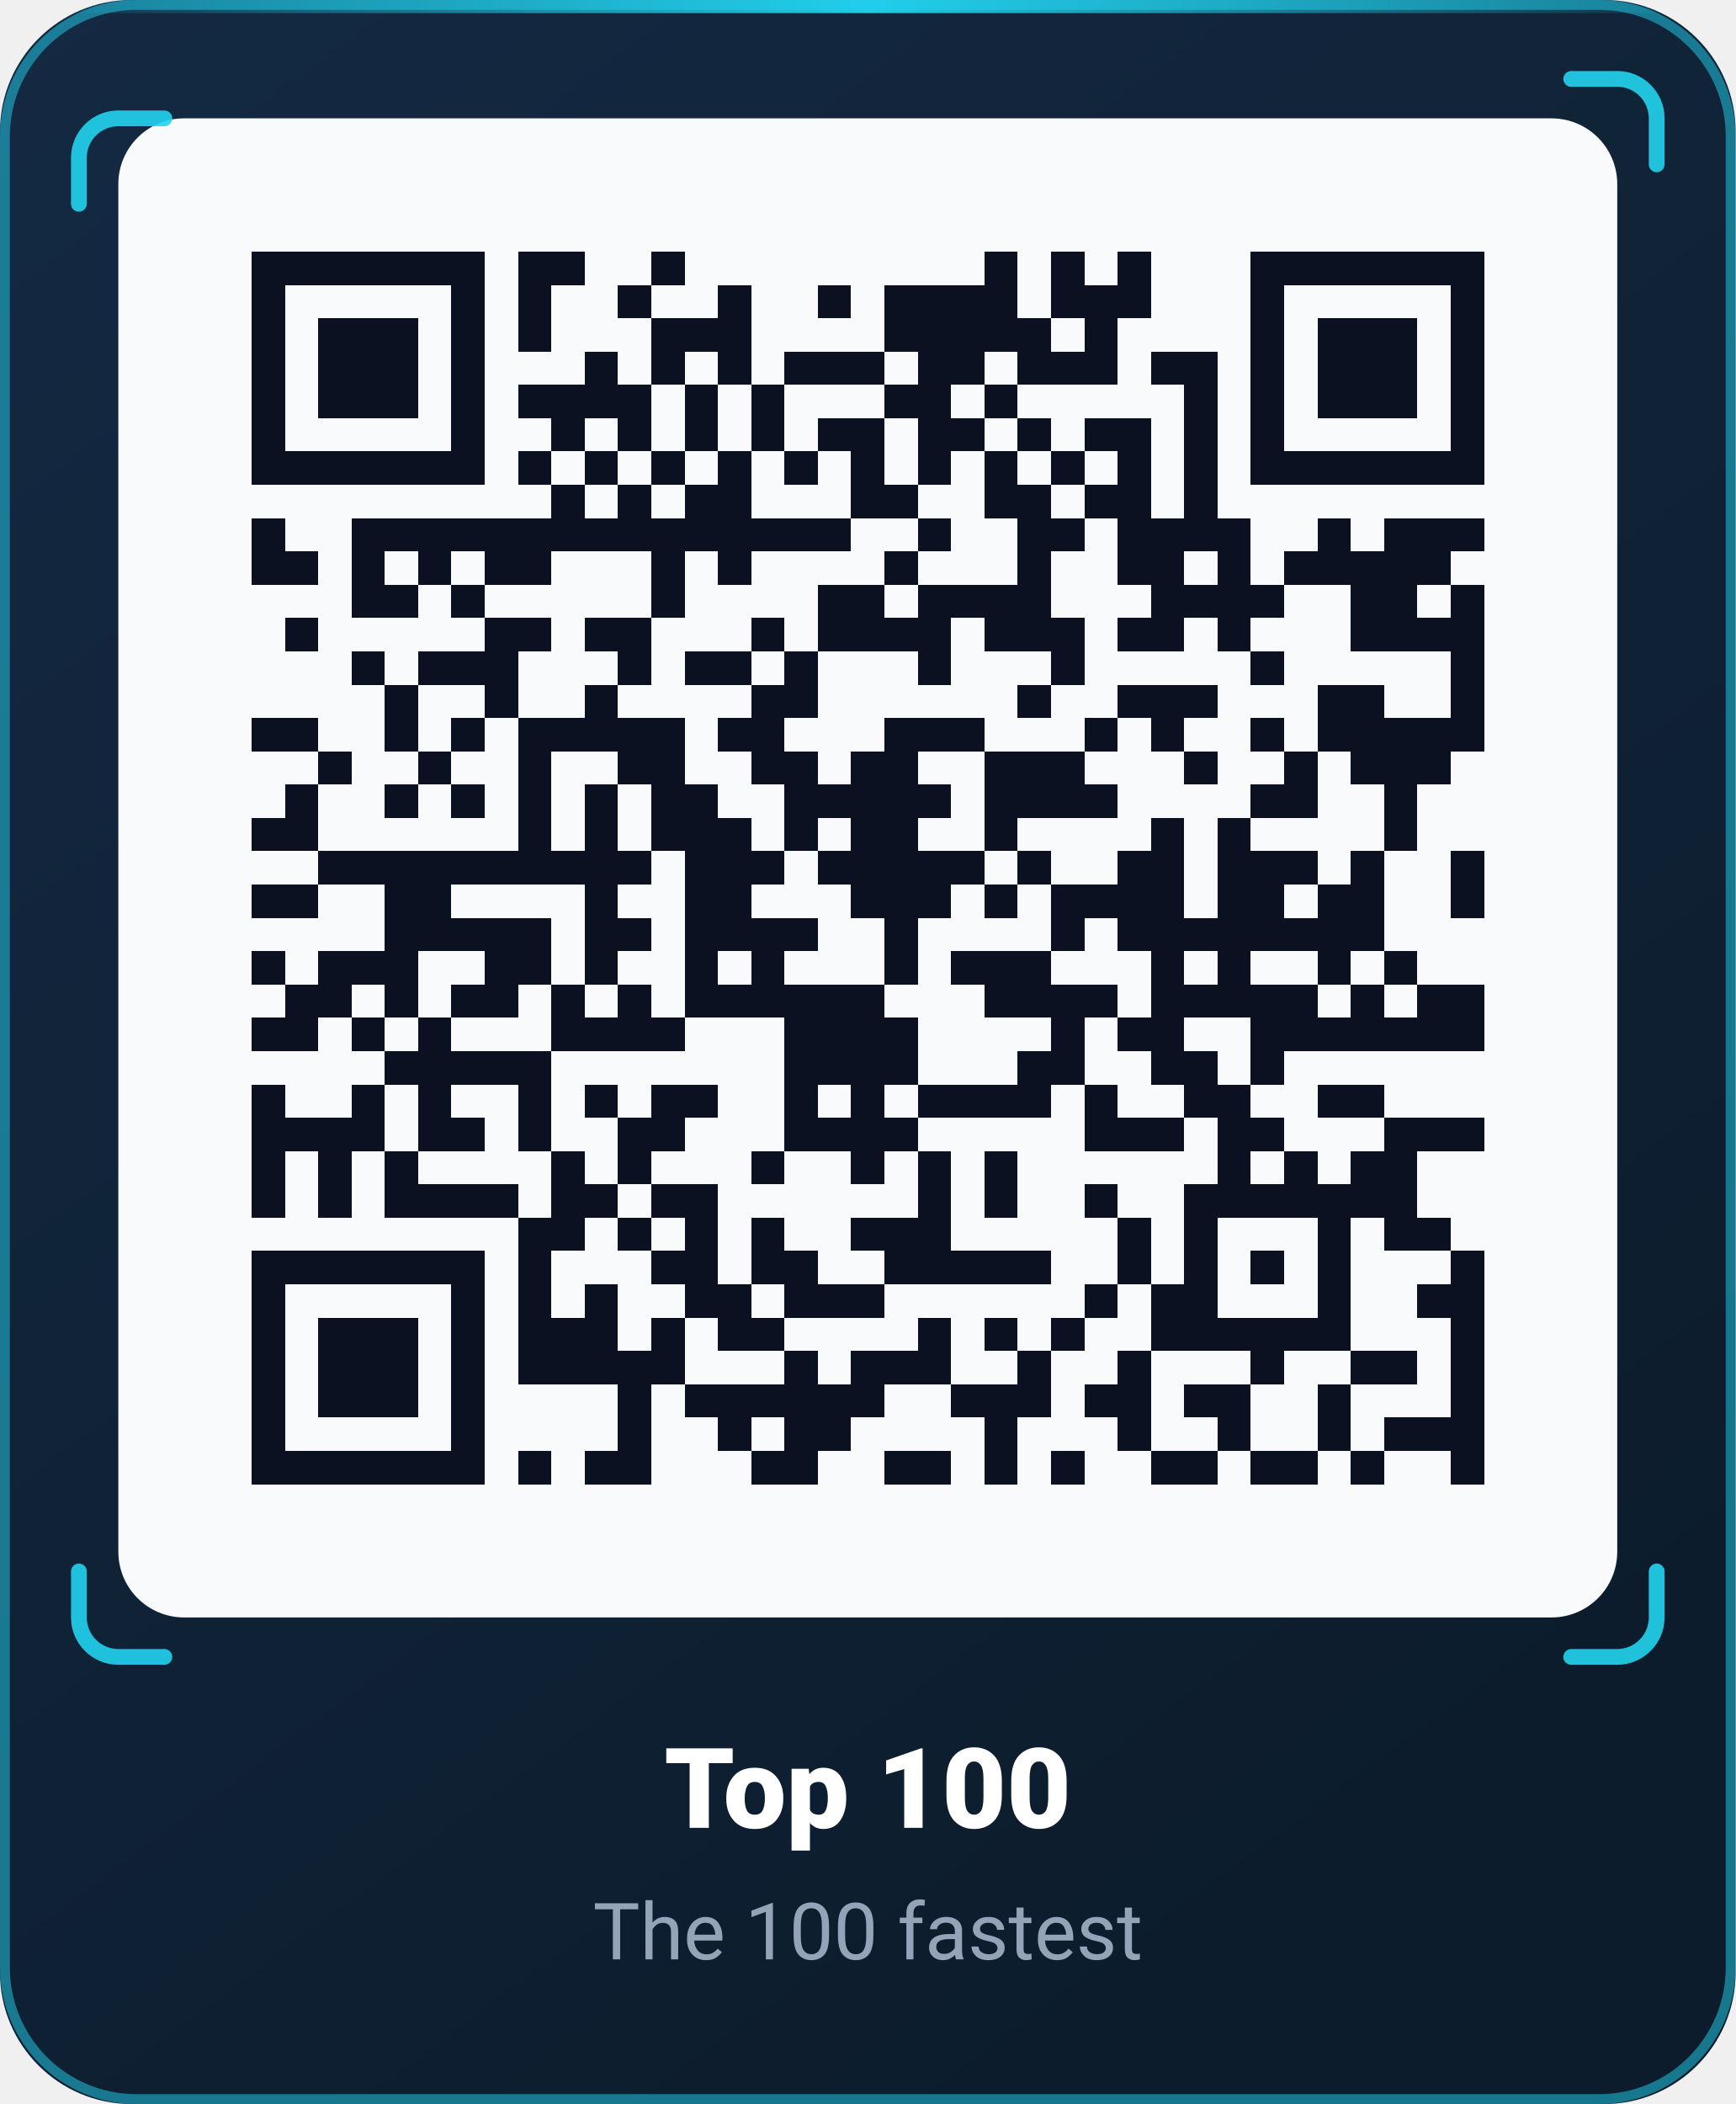
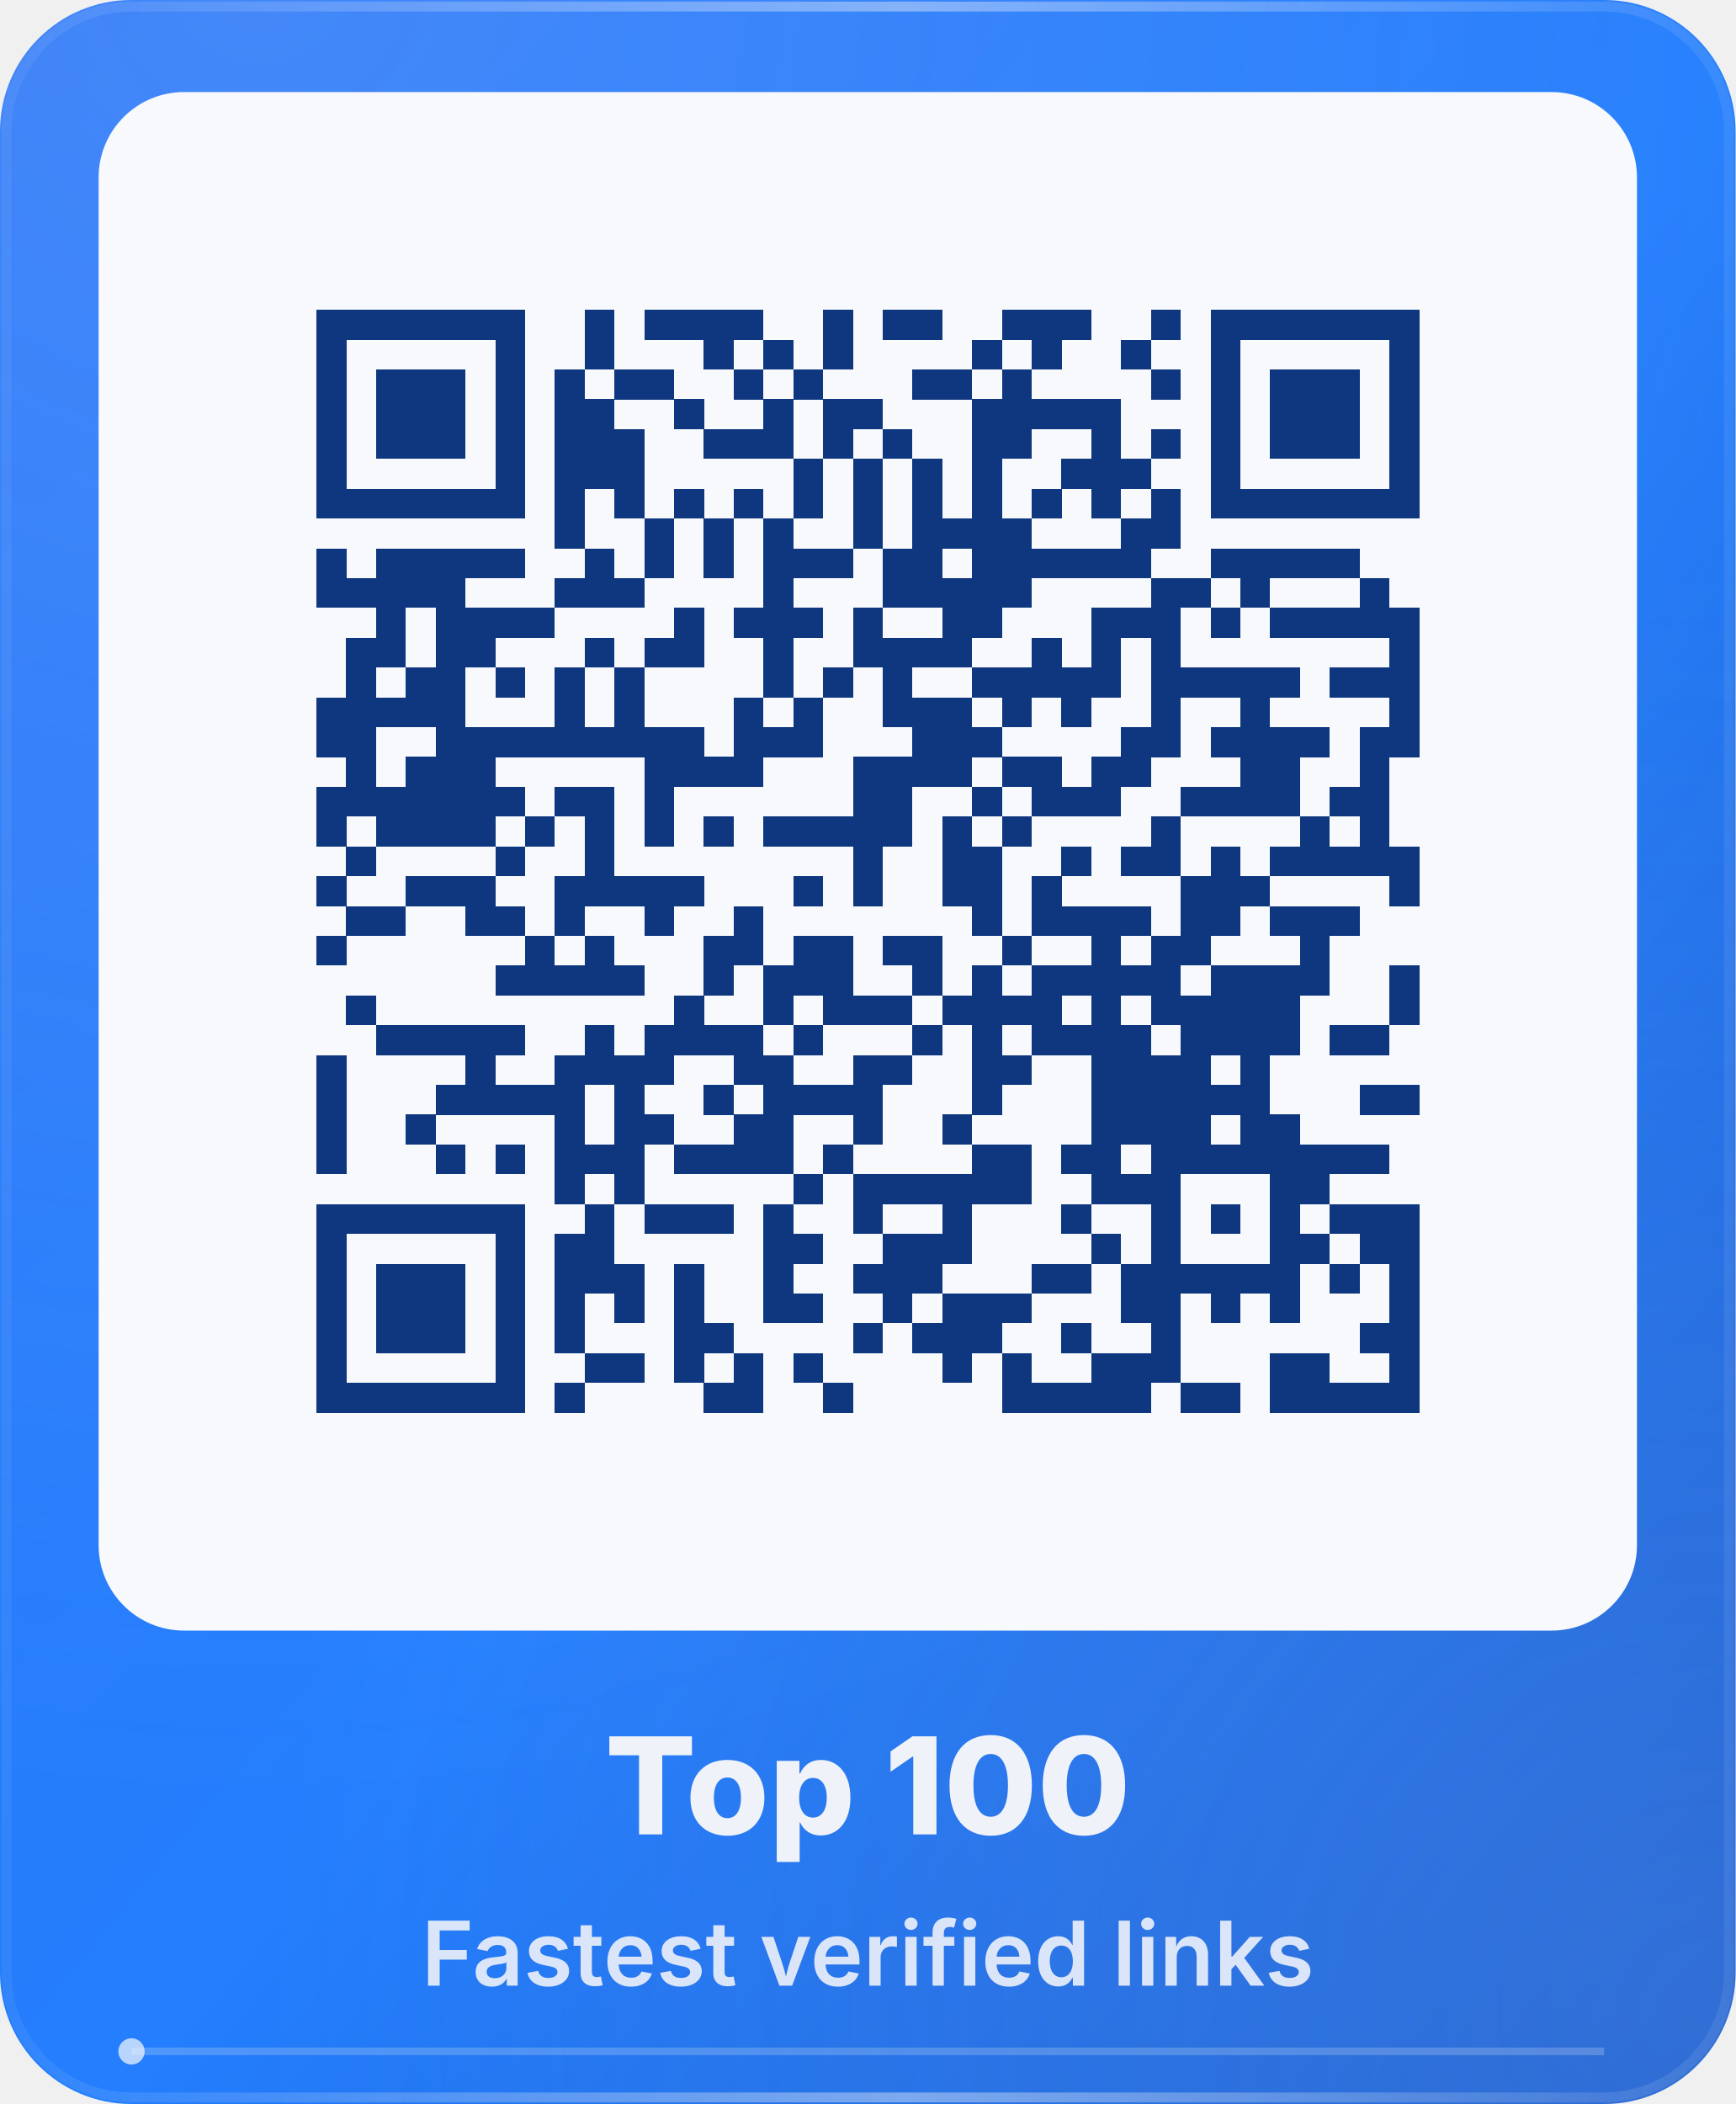
- <svg xmlns="http://www.w3.org/2000/svg" viewBox="0 0 264 320" width="264" height="320" role="img" aria-label="QR code for the top 100 list">
+ <svg xmlns="http://www.w3.org/2000/svg" width="264" height="320" viewBox="0 0 264 320" role="img" aria-labelledby="title desc">
  <defs>
-     <linearGradient id="qg" x1="0" y1="0" x2=".6" y2="1">
-       <stop offset="0" stop-color="#131F38" />
-       <stop offset="1" stop-color="#0B1120" />
+     <linearGradient id="blue" x1="0" y1="0" x2="1" y2="1">
+       <stop offset="0" stop-color="#2C78F8" />
+       <stop offset=".53" stop-color="#247EFD" />
+       <stop offset="1" stop-color="#1559CD" />
    </linearGradient>
-     <linearGradient id="qt" x1="0" y1="0" x2="1" y2="0">
-       <stop offset="0" stop-color="#22D3EE" stop-opacity="0" />
-       <stop offset=".5" stop-color="#22D3EE" stop-opacity=".95" />
-       <stop offset="1" stop-color="#22D3EE" stop-opacity="0" />
+     <linearGradient id="stroke" x1="0" y1="0" x2="1" y2="0">
+       <stop stop-color="#EFF2F9" stop-opacity=".06" />
+       <stop offset=".52" stop-color="#EFF2F9" stop-opacity=".42" />
+       <stop offset="1" stop-color="#EFF2F9" stop-opacity=".08" />
    </linearGradient>
-     <clipPath id="qc">
-       <rect width="264" height="320" rx="20" />
+     <radialGradient id="soft">
+       <stop stop-color="#DAE5F9" stop-opacity=".14" />
+       <stop offset="1" stop-color="#DAE5F9" stop-opacity="0" />
+     </radialGradient>
+     <clipPath id="mask">
+       <rect x="0" y="0" width="264" height="320" rx="20" />
    </clipPath>
  </defs>
-   <g clip-path="url(#qc)">
-     <rect width="264" height="320" fill="url(#qg)" />
-     <rect width="264" height="320" fill="#22D3EE" fill-opacity=".06" />
-     <rect x="0" y="0" width="264" height="2" fill="url(#qt)" />
-     <rect x="18" y="18" width="228" height="228" rx="10" fill="#F8FAFC" />
-     <g transform="translate(38.267,38.267) scale(5.06667)" fill="#0B1120" shape-rendering="crispEdges">
-       <path d="M0 0h7v1h-7zM8 0h2v1h-2zM12 0h1v1h-1zM22 0h1v1h-1zM24 0h1v1h-1zM26 0h1v1h-1zM30 0h7v1h-7zM0 1h1v1h-1zM6 1h1v1h-1zM8 1h1v1h-1zM11 1h1v1h-1zM14 1h1v1h-1zM17 1h1v1h-1zM19 1h4v1h-4zM24 1h3v1h-3zM30 1h1v1h-1zM36 1h1v1h-1zM0 2h1v1h-1zM2 2h3v1h-3zM6 2h1v1h-1zM8 2h1v1h-1zM12 2h3v1h-3zM19 2h5v1h-5zM25 2h1v1h-1zM30 2h1v1h-1zM32 2h3v1h-3zM36 2h1v1h-1zM0 3h1v1h-1zM2 3h3v1h-3zM6 3h1v1h-1zM10 3h1v1h-1zM12 3h1v1h-1zM14 3h1v1h-1zM16 3h3v1h-3zM20 3h2v1h-2zM23 3h3v1h-3zM27 3h2v1h-2zM30 3h1v1h-1zM32 3h3v1h-3zM36 3h1v1h-1zM0 4h1v1h-1zM2 4h3v1h-3zM6 4h1v1h-1zM8 4h4v1h-4zM13 4h1v1h-1zM15 4h1v1h-1zM19 4h2v1h-2zM22 4h1v1h-1zM28 4h1v1h-1zM30 4h1v1h-1zM32 4h3v1h-3zM36 4h1v1h-1zM0 5h1v1h-1zM6 5h1v1h-1zM9 5h1v1h-1zM11 5h1v1h-1zM13 5h1v1h-1zM15 5h1v1h-1zM17 5h2v1h-2zM20 5h2v1h-2zM23 5h1v1h-1zM25 5h2v1h-2zM28 5h1v1h-1zM30 5h1v1h-1zM36 5h1v1h-1zM0 6h7v1h-7zM8 6h1v1h-1zM10 6h1v1h-1zM12 6h1v1h-1zM14 6h1v1h-1zM16 6h1v1h-1zM18 6h1v1h-1zM20 6h1v1h-1zM22 6h1v1h-1zM24 6h1v1h-1zM26 6h1v1h-1zM28 6h1v1h-1zM30 6h7v1h-7zM9 7h1v1h-1zM11 7h1v1h-1zM13 7h2v1h-2zM18 7h2v1h-2zM22 7h2v1h-2zM25 7h2v1h-2zM28 7h1v1h-1zM0 8h1v1h-1zM3 8h15v1h-15zM20 8h1v1h-1zM23 8h2v1h-2zM26 8h4v1h-4zM32 8h1v1h-1zM34 8h3v1h-3zM0 9h2v1h-2zM3 9h1v1h-1zM5 9h1v1h-1zM7 9h2v1h-2zM12 9h1v1h-1zM14 9h1v1h-1zM19 9h1v1h-1zM23 9h1v1h-1zM26 9h2v1h-2zM29 9h1v1h-1zM31 9h5v1h-5zM3 10h2v1h-2zM6 10h1v1h-1zM12 10h1v1h-1zM17 10h2v1h-2zM20 10h4v1h-4zM27 10h4v1h-4zM33 10h2v1h-2zM36 10h1v1h-1zM1 11h1v1h-1zM7 11h2v1h-2zM10 11h2v1h-2zM15 11h1v1h-1zM17 11h4v1h-4zM22 11h3v1h-3zM26 11h2v1h-2zM29 11h1v1h-1zM33 11h4v1h-4zM3 12h1v1h-1zM5 12h3v1h-3zM11 12h1v1h-1zM13 12h2v1h-2zM16 12h1v1h-1zM20 12h1v1h-1zM24 12h1v1h-1zM30 12h1v1h-1zM36 12h1v1h-1zM4 13h1v1h-1zM7 13h1v1h-1zM10 13h1v1h-1zM15 13h2v1h-2zM23 13h1v1h-1zM26 13h3v1h-3zM32 13h2v1h-2zM36 13h1v1h-1zM0 14h2v1h-2zM4 14h1v1h-1zM6 14h1v1h-1zM8 14h5v1h-5zM14 14h2v1h-2zM19 14h3v1h-3zM25 14h1v1h-1zM27 14h1v1h-1zM30 14h1v1h-1zM32 14h5v1h-5zM2 15h1v1h-1zM5 15h1v1h-1zM8 15h1v1h-1zM11 15h2v1h-2zM15 15h2v1h-2zM18 15h2v1h-2zM22 15h3v1h-3zM28 15h1v1h-1zM31 15h1v1h-1zM33 15h3v1h-3zM1 16h1v1h-1zM4 16h1v1h-1zM6 16h1v1h-1zM8 16h1v1h-1zM10 16h1v1h-1zM12 16h2v1h-2zM16 16h5v1h-5zM22 16h4v1h-4zM30 16h2v1h-2zM34 16h1v1h-1zM0 17h2v1h-2zM8 17h1v1h-1zM10 17h1v1h-1zM12 17h3v1h-3zM16 17h1v1h-1zM18 17h2v1h-2zM22 17h1v1h-1zM27 17h1v1h-1zM29 17h1v1h-1zM34 17h1v1h-1zM2 18h10v1h-10zM13 18h3v1h-3zM17 18h5v1h-5zM23 18h1v1h-1zM26 18h2v1h-2zM29 18h3v1h-3zM33 18h1v1h-1zM36 18h1v1h-1zM0 19h2v1h-2zM4 19h2v1h-2zM10 19h1v1h-1zM13 19h2v1h-2zM18 19h3v1h-3zM22 19h1v1h-1zM24 19h4v1h-4zM29 19h2v1h-2zM32 19h2v1h-2zM36 19h1v1h-1zM4 20h5v1h-5zM10 20h2v1h-2zM13 20h4v1h-4zM19 20h1v1h-1zM24 20h1v1h-1zM26 20h8v1h-8zM0 21h1v1h-1zM2 21h3v1h-3zM7 21h2v1h-2zM10 21h1v1h-1zM13 21h1v1h-1zM15 21h1v1h-1zM19 21h1v1h-1zM21 21h3v1h-3zM27 21h1v1h-1zM29 21h1v1h-1zM32 21h1v1h-1zM34 21h1v1h-1zM1 22h2v1h-2zM4 22h1v1h-1zM6 22h2v1h-2zM9 22h1v1h-1zM11 22h1v1h-1zM13 22h6v1h-6zM22 22h4v1h-4zM27 22h5v1h-5zM33 22h1v1h-1zM35 22h2v1h-2zM0 23h2v1h-2zM3 23h1v1h-1zM5 23h1v1h-1zM9 23h4v1h-4zM16 23h4v1h-4zM24 23h1v1h-1zM26 23h2v1h-2zM30 23h7v1h-7zM4 24h5v1h-5zM16 24h4v1h-4zM23 24h2v1h-2zM27 24h2v1h-2zM30 24h1v1h-1zM0 25h1v1h-1zM3 25h1v1h-1zM5 25h1v1h-1zM8 25h1v1h-1zM10 25h1v1h-1zM12 25h2v1h-2zM16 25h1v1h-1zM18 25h1v1h-1zM20 25h4v1h-4zM25 25h1v1h-1zM28 25h2v1h-2zM32 25h2v1h-2zM0 26h4v1h-4zM5 26h2v1h-2zM8 26h1v1h-1zM11 26h2v1h-2zM16 26h4v1h-4zM25 26h3v1h-3zM29 26h2v1h-2zM34 26h3v1h-3zM0 27h1v1h-1zM2 27h1v1h-1zM4 27h1v1h-1zM9 27h1v1h-1zM11 27h1v1h-1zM15 27h1v1h-1zM18 27h1v1h-1zM20 27h1v1h-1zM22 27h1v1h-1zM29 27h1v1h-1zM31 27h1v1h-1zM33 27h2v1h-2zM0 28h1v1h-1zM2 28h1v1h-1zM4 28h4v1h-4zM9 28h2v1h-2zM12 28h2v1h-2zM20 28h1v1h-1zM22 28h1v1h-1zM25 28h1v1h-1zM28 28h7v1h-7zM8 29h2v1h-2zM11 29h1v1h-1zM13 29h1v1h-1zM15 29h1v1h-1zM18 29h3v1h-3zM26 29h1v1h-1zM28 29h1v1h-1zM32 29h1v1h-1zM34 29h2v1h-2zM0 30h7v1h-7zM8 30h1v1h-1zM12 30h2v1h-2zM15 30h2v1h-2zM19 30h5v1h-5zM26 30h1v1h-1zM28 30h1v1h-1zM30 30h1v1h-1zM32 30h1v1h-1zM36 30h1v1h-1zM0 31h1v1h-1zM6 31h1v1h-1zM8 31h1v1h-1zM10 31h1v1h-1zM13 31h2v1h-2zM16 31h3v1h-3zM25 31h1v1h-1zM27 31h2v1h-2zM32 31h1v1h-1zM35 31h2v1h-2zM0 32h1v1h-1zM2 32h3v1h-3zM6 32h1v1h-1zM8 32h3v1h-3zM12 32h1v1h-1zM14 32h2v1h-2zM20 32h1v1h-1zM22 32h1v1h-1zM24 32h1v1h-1zM27 32h6v1h-6zM36 32h1v1h-1zM0 33h1v1h-1zM2 33h3v1h-3zM6 33h1v1h-1zM8 33h5v1h-5zM16 33h1v1h-1zM18 33h3v1h-3zM23 33h1v1h-1zM26 33h1v1h-1zM30 33h1v1h-1zM33 33h2v1h-2zM36 33h1v1h-1zM0 34h1v1h-1zM2 34h3v1h-3zM6 34h1v1h-1zM11 34h1v1h-1zM13 34h6v1h-6zM21 34h3v1h-3zM25 34h2v1h-2zM28 34h2v1h-2zM32 34h1v1h-1zM36 34h1v1h-1zM0 35h1v1h-1zM6 35h1v1h-1zM11 35h1v1h-1zM14 35h1v1h-1zM16 35h2v1h-2zM22 35h1v1h-1zM26 35h1v1h-1zM29 35h1v1h-1zM32 35h1v1h-1zM34 35h3v1h-3zM0 36h7v1h-7zM8 36h1v1h-1zM10 36h2v1h-2zM15 36h2v1h-2zM19 36h2v1h-2zM22 36h1v1h-1zM24 36h1v1h-1zM27 36h2v1h-2zM30 36h2v1h-2zM33 36h1v1h-1zM36 36h1v1h-1z" />
-     </g>
-     <g fill="none" stroke="#22D3EE" stroke-width="2.4" stroke-linecap="round" opacity=".9">
-       <path d="M12 31 v-7 a6 6 0 0 1 6 -6 h7" />
-       <path d="M239 12 h7 a6 6 0 0 1 6 6 v7" />
-       <path d="M12 239 v7 a6 6 0 0 0 6 6 h7" />
-       <path d="M239 252 h7 a6 6 0 0 0 6 -6 v-7" />
-     </g>
-     <text x="132" y="278" text-anchor="middle" font-family="-apple-system,BlinkMacSystemFont,'Segoe UI',Roboto,'Helvetica Neue',Arial,'DejaVu Sans',sans-serif" font-size="17" font-weight="800" fill="#FFFFFF">Top 100</text>
-     <text x="132" y="298" text-anchor="middle" font-family="-apple-system,BlinkMacSystemFont,'Segoe UI',Roboto,'Helvetica Neue',Arial,'DejaVu Sans',sans-serif" font-size="12" fill="#94A3B8">The 100 fastest</text>
+   <g clip-path="url(#mask)">
+     <rect x="0" y="0" width="264" height="320" fill="url(#blue)" />
+     <circle cx="42" cy="0" r="272" fill="url(#soft)" />
+     <circle cx="258" cy="304" r="217" fill="url(#soft)" />
+     <rect x="1" y="1" width="262" height="318" rx="19" fill="none" stroke="url(#stroke)" stroke-width="1.5" />
+     <rect x="15" y="14" width="234" height="234" rx="13" fill="#F7F9FD" />
+     <path d="M48.133,47.133h4.545v4.545h-4.545ZM52.667,47.133h4.545v4.545h-4.545ZM57.2,47.133h4.545v4.545h-4.545ZM61.733,47.133h4.545v4.545h-4.545ZM66.267,47.133h4.545v4.545h-4.545ZM70.8,47.133h4.545v4.545h-4.545ZM75.333,47.133h4.545v4.545h-4.545ZM88.933,47.133h4.545v4.545h-4.545ZM98,47.133h4.545v4.545h-4.545ZM102.533,47.133h4.545v4.545h-4.545ZM107.067,47.133h4.545v4.545h-4.545ZM111.6,47.133h4.545v4.545h-4.545ZM125.2,47.133h4.545v4.545h-4.545ZM134.267,47.133h4.545v4.545h-4.545ZM138.8,47.133h4.545v4.545h-4.545ZM152.4,47.133h4.545v4.545h-4.545ZM156.933,47.133h4.545v4.545h-4.545ZM161.467,47.133h4.545v4.545h-4.545ZM175.067,47.133h4.545v4.545h-4.545ZM184.133,47.133h4.545v4.545h-4.545ZM188.667,47.133h4.545v4.545h-4.545ZM193.2,47.133h4.545v4.545h-4.545ZM197.733,47.133h4.545v4.545h-4.545ZM202.267,47.133h4.545v4.545h-4.545ZM206.8,47.133h4.545v4.545h-4.545ZM211.333,47.133h4.545v4.545h-4.545ZM48.133,51.667h4.545v4.545h-4.545ZM75.333,51.667h4.545v4.545h-4.545ZM88.933,51.667h4.545v4.545h-4.545ZM107.067,51.667h4.545v4.545h-4.545ZM116.133,51.667h4.545v4.545h-4.545ZM125.2,51.667h4.545v4.545h-4.545ZM147.867,51.667h4.545v4.545h-4.545ZM156.933,51.667h4.545v4.545h-4.545ZM170.533,51.667h4.545v4.545h-4.545ZM184.133,51.667h4.545v4.545h-4.545ZM211.333,51.667h4.545v4.545h-4.545ZM48.133,56.2h4.545v4.545h-4.545ZM57.2,56.2h4.545v4.545h-4.545ZM61.733,56.2h4.545v4.545h-4.545ZM66.267,56.2h4.545v4.545h-4.545ZM75.333,56.2h4.545v4.545h-4.545ZM84.4,56.2h4.545v4.545h-4.545ZM93.467,56.2h4.545v4.545h-4.545ZM98,56.2h4.545v4.545h-4.545ZM111.6,56.2h4.545v4.545h-4.545ZM120.667,56.2h4.545v4.545h-4.545ZM138.8,56.2h4.545v4.545h-4.545ZM143.333,56.2h4.545v4.545h-4.545ZM152.4,56.2h4.545v4.545h-4.545ZM175.067,56.2h4.545v4.545h-4.545ZM184.133,56.2h4.545v4.545h-4.545ZM193.2,56.2h4.545v4.545h-4.545ZM197.733,56.2h4.545v4.545h-4.545ZM202.267,56.2h4.545v4.545h-4.545ZM211.333,56.2h4.545v4.545h-4.545ZM48.133,60.733h4.545v4.545h-4.545ZM57.2,60.733h4.545v4.545h-4.545ZM61.733,60.733h4.545v4.545h-4.545ZM66.267,60.733h4.545v4.545h-4.545ZM75.333,60.733h4.545v4.545h-4.545ZM84.4,60.733h4.545v4.545h-4.545ZM88.933,60.733h4.545v4.545h-4.545ZM102.533,60.733h4.545v4.545h-4.545ZM116.133,60.733h4.545v4.545h-4.545ZM125.2,60.733h4.545v4.545h-4.545ZM129.733,60.733h4.545v4.545h-4.545ZM147.867,60.733h4.545v4.545h-4.545ZM152.4,60.733h4.545v4.545h-4.545ZM156.933,60.733h4.545v4.545h-4.545ZM161.467,60.733h4.545v4.545h-4.545ZM166,60.733h4.545v4.545h-4.545ZM184.133,60.733h4.545v4.545h-4.545ZM193.2,60.733h4.545v4.545h-4.545ZM197.733,60.733h4.545v4.545h-4.545ZM202.267,60.733h4.545v4.545h-4.545ZM211.333,60.733h4.545v4.545h-4.545ZM48.133,65.267h4.545v4.545h-4.545ZM57.2,65.267h4.545v4.545h-4.545ZM61.733,65.267h4.545v4.545h-4.545ZM66.267,65.267h4.545v4.545h-4.545ZM75.333,65.267h4.545v4.545h-4.545ZM84.4,65.267h4.545v4.545h-4.545ZM88.933,65.267h4.545v4.545h-4.545ZM93.467,65.267h4.545v4.545h-4.545ZM107.067,65.267h4.545v4.545h-4.545ZM111.6,65.267h4.545v4.545h-4.545ZM116.133,65.267h4.545v4.545h-4.545ZM125.2,65.267h4.545v4.545h-4.545ZM134.267,65.267h4.545v4.545h-4.545ZM147.867,65.267h4.545v4.545h-4.545ZM152.4,65.267h4.545v4.545h-4.545ZM166,65.267h4.545v4.545h-4.545ZM175.067,65.267h4.545v4.545h-4.545ZM184.133,65.267h4.545v4.545h-4.545ZM193.2,65.267h4.545v4.545h-4.545ZM197.733,65.267h4.545v4.545h-4.545ZM202.267,65.267h4.545v4.545h-4.545ZM211.333,65.267h4.545v4.545h-4.545ZM48.133,69.8h4.545v4.545h-4.545ZM75.333,69.8h4.545v4.545h-4.545ZM84.4,69.8h4.545v4.545h-4.545ZM88.933,69.8h4.545v4.545h-4.545ZM93.467,69.8h4.545v4.545h-4.545ZM120.667,69.8h4.545v4.545h-4.545ZM129.733,69.8h4.545v4.545h-4.545ZM138.8,69.8h4.545v4.545h-4.545ZM147.867,69.8h4.545v4.545h-4.545ZM161.467,69.8h4.545v4.545h-4.545ZM166,69.8h4.545v4.545h-4.545ZM170.533,69.8h4.545v4.545h-4.545ZM184.133,69.8h4.545v4.545h-4.545ZM211.333,69.8h4.545v4.545h-4.545ZM48.133,74.333h4.545v4.545h-4.545ZM52.667,74.333h4.545v4.545h-4.545ZM57.2,74.333h4.545v4.545h-4.545ZM61.733,74.333h4.545v4.545h-4.545ZM66.267,74.333h4.545v4.545h-4.545ZM70.8,74.333h4.545v4.545h-4.545ZM75.333,74.333h4.545v4.545h-4.545ZM84.4,74.333h4.545v4.545h-4.545ZM93.467,74.333h4.545v4.545h-4.545ZM102.533,74.333h4.545v4.545h-4.545ZM111.6,74.333h4.545v4.545h-4.545ZM120.667,74.333h4.545v4.545h-4.545ZM129.733,74.333h4.545v4.545h-4.545ZM138.8,74.333h4.545v4.545h-4.545ZM147.867,74.333h4.545v4.545h-4.545ZM156.933,74.333h4.545v4.545h-4.545ZM166,74.333h4.545v4.545h-4.545ZM175.067,74.333h4.545v4.545h-4.545ZM184.133,74.333h4.545v4.545h-4.545ZM188.667,74.333h4.545v4.545h-4.545ZM193.2,74.333h4.545v4.545h-4.545ZM197.733,74.333h4.545v4.545h-4.545ZM202.267,74.333h4.545v4.545h-4.545ZM206.8,74.333h4.545v4.545h-4.545ZM211.333,74.333h4.545v4.545h-4.545ZM84.4,78.867h4.545v4.545h-4.545ZM98,78.867h4.545v4.545h-4.545ZM107.067,78.867h4.545v4.545h-4.545ZM116.133,78.867h4.545v4.545h-4.545ZM129.733,78.867h4.545v4.545h-4.545ZM138.8,78.867h4.545v4.545h-4.545ZM143.333,78.867h4.545v4.545h-4.545ZM147.867,78.867h4.545v4.545h-4.545ZM152.4,78.867h4.545v4.545h-4.545ZM170.533,78.867h4.545v4.545h-4.545ZM175.067,78.867h4.545v4.545h-4.545ZM48.133,83.4h4.545v4.545h-4.545ZM57.2,83.4h4.545v4.545h-4.545ZM61.733,83.4h4.545v4.545h-4.545ZM66.267,83.4h4.545v4.545h-4.545ZM70.8,83.4h4.545v4.545h-4.545ZM75.333,83.4h4.545v4.545h-4.545ZM88.933,83.4h4.545v4.545h-4.545ZM98,83.4h4.545v4.545h-4.545ZM107.067,83.4h4.545v4.545h-4.545ZM116.133,83.4h4.545v4.545h-4.545ZM120.667,83.4h4.545v4.545h-4.545ZM125.2,83.4h4.545v4.545h-4.545ZM134.267,83.4h4.545v4.545h-4.545ZM138.8,83.4h4.545v4.545h-4.545ZM147.867,83.4h4.545v4.545h-4.545ZM152.4,83.4h4.545v4.545h-4.545ZM156.933,83.4h4.545v4.545h-4.545ZM161.467,83.4h4.545v4.545h-4.545ZM166,83.4h4.545v4.545h-4.545ZM170.533,83.4h4.545v4.545h-4.545ZM184.133,83.4h4.545v4.545h-4.545ZM188.667,83.4h4.545v4.545h-4.545ZM193.2,83.4h4.545v4.545h-4.545ZM197.733,83.4h4.545v4.545h-4.545ZM202.267,83.4h4.545v4.545h-4.545ZM48.133,87.933h4.545v4.545h-4.545ZM52.667,87.933h4.545v4.545h-4.545ZM57.2,87.933h4.545v4.545h-4.545ZM61.733,87.933h4.545v4.545h-4.545ZM66.267,87.933h4.545v4.545h-4.545ZM84.4,87.933h4.545v4.545h-4.545ZM88.933,87.933h4.545v4.545h-4.545ZM93.467,87.933h4.545v4.545h-4.545ZM116.133,87.933h4.545v4.545h-4.545ZM134.267,87.933h4.545v4.545h-4.545ZM138.8,87.933h4.545v4.545h-4.545ZM143.333,87.933h4.545v4.545h-4.545ZM147.867,87.933h4.545v4.545h-4.545ZM152.4,87.933h4.545v4.545h-4.545ZM175.067,87.933h4.545v4.545h-4.545ZM179.6,87.933h4.545v4.545h-4.545ZM188.667,87.933h4.545v4.545h-4.545ZM206.8,87.933h4.545v4.545h-4.545ZM57.2,92.467h4.545v4.545h-4.545ZM66.267,92.467h4.545v4.545h-4.545ZM70.8,92.467h4.545v4.545h-4.545ZM75.333,92.467h4.545v4.545h-4.545ZM79.867,92.467h4.545v4.545h-4.545ZM102.533,92.467h4.545v4.545h-4.545ZM111.6,92.467h4.545v4.545h-4.545ZM116.133,92.467h4.545v4.545h-4.545ZM120.667,92.467h4.545v4.545h-4.545ZM129.733,92.467h4.545v4.545h-4.545ZM143.333,92.467h4.545v4.545h-4.545ZM147.867,92.467h4.545v4.545h-4.545ZM166,92.467h4.545v4.545h-4.545ZM170.533,92.467h4.545v4.545h-4.545ZM175.067,92.467h4.545v4.545h-4.545ZM184.133,92.467h4.545v4.545h-4.545ZM193.2,92.467h4.545v4.545h-4.545ZM197.733,92.467h4.545v4.545h-4.545ZM202.267,92.467h4.545v4.545h-4.545ZM206.8,92.467h4.545v4.545h-4.545ZM211.333,92.467h4.545v4.545h-4.545ZM52.667,97h4.545v4.545h-4.545ZM57.2,97h4.545v4.545h-4.545ZM66.267,97h4.545v4.545h-4.545ZM70.8,97h4.545v4.545h-4.545ZM88.933,97h4.545v4.545h-4.545ZM98,97h4.545v4.545h-4.545ZM102.533,97h4.545v4.545h-4.545ZM116.133,97h4.545v4.545h-4.545ZM129.733,97h4.545v4.545h-4.545ZM134.267,97h4.545v4.545h-4.545ZM138.8,97h4.545v4.545h-4.545ZM143.333,97h4.545v4.545h-4.545ZM156.933,97h4.545v4.545h-4.545ZM166,97h4.545v4.545h-4.545ZM175.067,97h4.545v4.545h-4.545ZM211.333,97h4.545v4.545h-4.545ZM52.667,101.533h4.545v4.545h-4.545ZM61.733,101.533h4.545v4.545h-4.545ZM66.267,101.533h4.545v4.545h-4.545ZM75.333,101.533h4.545v4.545h-4.545ZM84.4,101.533h4.545v4.545h-4.545ZM93.467,101.533h4.545v4.545h-4.545ZM116.133,101.533h4.545v4.545h-4.545ZM125.2,101.533h4.545v4.545h-4.545ZM134.267,101.533h4.545v4.545h-4.545ZM147.867,101.533h4.545v4.545h-4.545ZM152.4,101.533h4.545v4.545h-4.545ZM156.933,101.533h4.545v4.545h-4.545ZM161.467,101.533h4.545v4.545h-4.545ZM166,101.533h4.545v4.545h-4.545ZM175.067,101.533h4.545v4.545h-4.545ZM179.6,101.533h4.545v4.545h-4.545ZM184.133,101.533h4.545v4.545h-4.545ZM188.667,101.533h4.545v4.545h-4.545ZM193.2,101.533h4.545v4.545h-4.545ZM202.267,101.533h4.545v4.545h-4.545ZM206.8,101.533h4.545v4.545h-4.545ZM211.333,101.533h4.545v4.545h-4.545ZM48.133,106.067h4.545v4.545h-4.545ZM52.667,106.067h4.545v4.545h-4.545ZM57.2,106.067h4.545v4.545h-4.545ZM61.733,106.067h4.545v4.545h-4.545ZM66.267,106.067h4.545v4.545h-4.545ZM84.4,106.067h4.545v4.545h-4.545ZM93.467,106.067h4.545v4.545h-4.545ZM111.6,106.067h4.545v4.545h-4.545ZM120.667,106.067h4.545v4.545h-4.545ZM134.267,106.067h4.545v4.545h-4.545ZM138.8,106.067h4.545v4.545h-4.545ZM143.333,106.067h4.545v4.545h-4.545ZM152.4,106.067h4.545v4.545h-4.545ZM161.467,106.067h4.545v4.545h-4.545ZM175.067,106.067h4.545v4.545h-4.545ZM188.667,106.067h4.545v4.545h-4.545ZM211.333,106.067h4.545v4.545h-4.545ZM48.133,110.6h4.545v4.545h-4.545ZM52.667,110.6h4.545v4.545h-4.545ZM66.267,110.6h4.545v4.545h-4.545ZM70.8,110.6h4.545v4.545h-4.545ZM75.333,110.6h4.545v4.545h-4.545ZM79.867,110.6h4.545v4.545h-4.545ZM84.4,110.6h4.545v4.545h-4.545ZM88.933,110.6h4.545v4.545h-4.545ZM93.467,110.6h4.545v4.545h-4.545ZM98,110.6h4.545v4.545h-4.545ZM102.533,110.6h4.545v4.545h-4.545ZM111.6,110.6h4.545v4.545h-4.545ZM116.133,110.6h4.545v4.545h-4.545ZM120.667,110.6h4.545v4.545h-4.545ZM138.8,110.6h4.545v4.545h-4.545ZM143.333,110.6h4.545v4.545h-4.545ZM147.867,110.6h4.545v4.545h-4.545ZM170.533,110.6h4.545v4.545h-4.545ZM175.067,110.6h4.545v4.545h-4.545ZM184.133,110.6h4.545v4.545h-4.545ZM188.667,110.6h4.545v4.545h-4.545ZM193.2,110.6h4.545v4.545h-4.545ZM197.733,110.6h4.545v4.545h-4.545ZM206.8,110.6h4.545v4.545h-4.545ZM211.333,110.6h4.545v4.545h-4.545ZM52.667,115.133h4.545v4.545h-4.545ZM61.733,115.133h4.545v4.545h-4.545ZM66.267,115.133h4.545v4.545h-4.545ZM70.8,115.133h4.545v4.545h-4.545ZM98,115.133h4.545v4.545h-4.545ZM102.533,115.133h4.545v4.545h-4.545ZM107.067,115.133h4.545v4.545h-4.545ZM111.6,115.133h4.545v4.545h-4.545ZM129.733,115.133h4.545v4.545h-4.545ZM134.267,115.133h4.545v4.545h-4.545ZM138.8,115.133h4.545v4.545h-4.545ZM143.333,115.133h4.545v4.545h-4.545ZM152.4,115.133h4.545v4.545h-4.545ZM156.933,115.133h4.545v4.545h-4.545ZM166,115.133h4.545v4.545h-4.545ZM170.533,115.133h4.545v4.545h-4.545ZM188.667,115.133h4.545v4.545h-4.545ZM193.2,115.133h4.545v4.545h-4.545ZM206.8,115.133h4.545v4.545h-4.545ZM48.133,119.667h4.545v4.545h-4.545ZM52.667,119.667h4.545v4.545h-4.545ZM57.2,119.667h4.545v4.545h-4.545ZM61.733,119.667h4.545v4.545h-4.545ZM66.267,119.667h4.545v4.545h-4.545ZM70.8,119.667h4.545v4.545h-4.545ZM75.333,119.667h4.545v4.545h-4.545ZM84.4,119.667h4.545v4.545h-4.545ZM88.933,119.667h4.545v4.545h-4.545ZM98,119.667h4.545v4.545h-4.545ZM129.733,119.667h4.545v4.545h-4.545ZM134.267,119.667h4.545v4.545h-4.545ZM147.867,119.667h4.545v4.545h-4.545ZM156.933,119.667h4.545v4.545h-4.545ZM161.467,119.667h4.545v4.545h-4.545ZM166,119.667h4.545v4.545h-4.545ZM179.6,119.667h4.545v4.545h-4.545ZM184.133,119.667h4.545v4.545h-4.545ZM188.667,119.667h4.545v4.545h-4.545ZM193.2,119.667h4.545v4.545h-4.545ZM202.267,119.667h4.545v4.545h-4.545ZM206.8,119.667h4.545v4.545h-4.545ZM48.133,124.2h4.545v4.545h-4.545ZM57.2,124.2h4.545v4.545h-4.545ZM61.733,124.2h4.545v4.545h-4.545ZM66.267,124.2h4.545v4.545h-4.545ZM70.8,124.2h4.545v4.545h-4.545ZM79.867,124.2h4.545v4.545h-4.545ZM88.933,124.2h4.545v4.545h-4.545ZM98,124.2h4.545v4.545h-4.545ZM107.067,124.2h4.545v4.545h-4.545ZM116.133,124.2h4.545v4.545h-4.545ZM120.667,124.2h4.545v4.545h-4.545ZM125.2,124.2h4.545v4.545h-4.545ZM129.733,124.2h4.545v4.545h-4.545ZM134.267,124.2h4.545v4.545h-4.545ZM143.333,124.2h4.545v4.545h-4.545ZM152.4,124.2h4.545v4.545h-4.545ZM175.067,124.2h4.545v4.545h-4.545ZM197.733,124.2h4.545v4.545h-4.545ZM206.8,124.2h4.545v4.545h-4.545ZM52.667,128.733h4.545v4.545h-4.545ZM75.333,128.733h4.545v4.545h-4.545ZM88.933,128.733h4.545v4.545h-4.545ZM129.733,128.733h4.545v4.545h-4.545ZM143.333,128.733h4.545v4.545h-4.545ZM147.867,128.733h4.545v4.545h-4.545ZM161.467,128.733h4.545v4.545h-4.545ZM170.533,128.733h4.545v4.545h-4.545ZM175.067,128.733h4.545v4.545h-4.545ZM184.133,128.733h4.545v4.545h-4.545ZM193.2,128.733h4.545v4.545h-4.545ZM197.733,128.733h4.545v4.545h-4.545ZM202.267,128.733h4.545v4.545h-4.545ZM206.8,128.733h4.545v4.545h-4.545ZM211.333,128.733h4.545v4.545h-4.545ZM48.133,133.267h4.545v4.545h-4.545ZM61.733,133.267h4.545v4.545h-4.545ZM66.267,133.267h4.545v4.545h-4.545ZM70.8,133.267h4.545v4.545h-4.545ZM84.4,133.267h4.545v4.545h-4.545ZM88.933,133.267h4.545v4.545h-4.545ZM93.467,133.267h4.545v4.545h-4.545ZM98,133.267h4.545v4.545h-4.545ZM102.533,133.267h4.545v4.545h-4.545ZM120.667,133.267h4.545v4.545h-4.545ZM129.733,133.267h4.545v4.545h-4.545ZM143.333,133.267h4.545v4.545h-4.545ZM147.867,133.267h4.545v4.545h-4.545ZM156.933,133.267h4.545v4.545h-4.545ZM179.6,133.267h4.545v4.545h-4.545ZM184.133,133.267h4.545v4.545h-4.545ZM188.667,133.267h4.545v4.545h-4.545ZM211.333,133.267h4.545v4.545h-4.545ZM52.667,137.8h4.545v4.545h-4.545ZM57.2,137.8h4.545v4.545h-4.545ZM70.8,137.8h4.545v4.545h-4.545ZM75.333,137.8h4.545v4.545h-4.545ZM84.4,137.8h4.545v4.545h-4.545ZM98,137.8h4.545v4.545h-4.545ZM111.6,137.8h4.545v4.545h-4.545ZM147.867,137.8h4.545v4.545h-4.545ZM156.933,137.8h4.545v4.545h-4.545ZM161.467,137.8h4.545v4.545h-4.545ZM166,137.8h4.545v4.545h-4.545ZM170.533,137.8h4.545v4.545h-4.545ZM179.6,137.8h4.545v4.545h-4.545ZM184.133,137.8h4.545v4.545h-4.545ZM193.2,137.8h4.545v4.545h-4.545ZM197.733,137.8h4.545v4.545h-4.545ZM202.267,137.8h4.545v4.545h-4.545ZM48.133,142.333h4.545v4.545h-4.545ZM79.867,142.333h4.545v4.545h-4.545ZM88.933,142.333h4.545v4.545h-4.545ZM107.067,142.333h4.545v4.545h-4.545ZM111.6,142.333h4.545v4.545h-4.545ZM120.667,142.333h4.545v4.545h-4.545ZM125.2,142.333h4.545v4.545h-4.545ZM134.267,142.333h4.545v4.545h-4.545ZM138.8,142.333h4.545v4.545h-4.545ZM152.4,142.333h4.545v4.545h-4.545ZM166,142.333h4.545v4.545h-4.545ZM175.067,142.333h4.545v4.545h-4.545ZM179.6,142.333h4.545v4.545h-4.545ZM197.733,142.333h4.545v4.545h-4.545ZM75.333,146.867h4.545v4.545h-4.545ZM79.867,146.867h4.545v4.545h-4.545ZM84.4,146.867h4.545v4.545h-4.545ZM88.933,146.867h4.545v4.545h-4.545ZM93.467,146.867h4.545v4.545h-4.545ZM107.067,146.867h4.545v4.545h-4.545ZM116.133,146.867h4.545v4.545h-4.545ZM120.667,146.867h4.545v4.545h-4.545ZM125.2,146.867h4.545v4.545h-4.545ZM138.8,146.867h4.545v4.545h-4.545ZM147.867,146.867h4.545v4.545h-4.545ZM156.933,146.867h4.545v4.545h-4.545ZM161.467,146.867h4.545v4.545h-4.545ZM166,146.867h4.545v4.545h-4.545ZM170.533,146.867h4.545v4.545h-4.545ZM175.067,146.867h4.545v4.545h-4.545ZM184.133,146.867h4.545v4.545h-4.545ZM188.667,146.867h4.545v4.545h-4.545ZM193.2,146.867h4.545v4.545h-4.545ZM197.733,146.867h4.545v4.545h-4.545ZM211.333,146.867h4.545v4.545h-4.545ZM52.667,151.4h4.545v4.545h-4.545ZM102.533,151.4h4.545v4.545h-4.545ZM116.133,151.4h4.545v4.545h-4.545ZM125.2,151.4h4.545v4.545h-4.545ZM129.733,151.4h4.545v4.545h-4.545ZM134.267,151.4h4.545v4.545h-4.545ZM143.333,151.4h4.545v4.545h-4.545ZM147.867,151.4h4.545v4.545h-4.545ZM152.4,151.4h4.545v4.545h-4.545ZM156.933,151.4h4.545v4.545h-4.545ZM166,151.4h4.545v4.545h-4.545ZM175.067,151.4h4.545v4.545h-4.545ZM179.6,151.4h4.545v4.545h-4.545ZM184.133,151.4h4.545v4.545h-4.545ZM188.667,151.4h4.545v4.545h-4.545ZM193.2,151.4h4.545v4.545h-4.545ZM211.333,151.4h4.545v4.545h-4.545ZM57.2,155.933h4.545v4.545h-4.545ZM61.733,155.933h4.545v4.545h-4.545ZM66.267,155.933h4.545v4.545h-4.545ZM70.8,155.933h4.545v4.545h-4.545ZM75.333,155.933h4.545v4.545h-4.545ZM88.933,155.933h4.545v4.545h-4.545ZM98,155.933h4.545v4.545h-4.545ZM102.533,155.933h4.545v4.545h-4.545ZM107.067,155.933h4.545v4.545h-4.545ZM111.6,155.933h4.545v4.545h-4.545ZM120.667,155.933h4.545v4.545h-4.545ZM138.8,155.933h4.545v4.545h-4.545ZM147.867,155.933h4.545v4.545h-4.545ZM156.933,155.933h4.545v4.545h-4.545ZM161.467,155.933h4.545v4.545h-4.545ZM166,155.933h4.545v4.545h-4.545ZM170.533,155.933h4.545v4.545h-4.545ZM179.6,155.933h4.545v4.545h-4.545ZM184.133,155.933h4.545v4.545h-4.545ZM188.667,155.933h4.545v4.545h-4.545ZM193.2,155.933h4.545v4.545h-4.545ZM202.267,155.933h4.545v4.545h-4.545ZM206.8,155.933h4.545v4.545h-4.545ZM48.133,160.467h4.545v4.545h-4.545ZM70.8,160.467h4.545v4.545h-4.545ZM84.4,160.467h4.545v4.545h-4.545ZM88.933,160.467h4.545v4.545h-4.545ZM93.467,160.467h4.545v4.545h-4.545ZM98,160.467h4.545v4.545h-4.545ZM111.6,160.467h4.545v4.545h-4.545ZM116.133,160.467h4.545v4.545h-4.545ZM129.733,160.467h4.545v4.545h-4.545ZM134.267,160.467h4.545v4.545h-4.545ZM147.867,160.467h4.545v4.545h-4.545ZM152.4,160.467h4.545v4.545h-4.545ZM166,160.467h4.545v4.545h-4.545ZM170.533,160.467h4.545v4.545h-4.545ZM175.067,160.467h4.545v4.545h-4.545ZM179.6,160.467h4.545v4.545h-4.545ZM188.667,160.467h4.545v4.545h-4.545ZM48.133,165h4.545v4.545h-4.545ZM66.267,165h4.545v4.545h-4.545ZM70.8,165h4.545v4.545h-4.545ZM75.333,165h4.545v4.545h-4.545ZM79.867,165h4.545v4.545h-4.545ZM84.4,165h4.545v4.545h-4.545ZM93.467,165h4.545v4.545h-4.545ZM107.067,165h4.545v4.545h-4.545ZM116.133,165h4.545v4.545h-4.545ZM120.667,165h4.545v4.545h-4.545ZM125.2,165h4.545v4.545h-4.545ZM129.733,165h4.545v4.545h-4.545ZM147.867,165h4.545v4.545h-4.545ZM166,165h4.545v4.545h-4.545ZM170.533,165h4.545v4.545h-4.545ZM175.067,165h4.545v4.545h-4.545ZM179.6,165h4.545v4.545h-4.545ZM184.133,165h4.545v4.545h-4.545ZM188.667,165h4.545v4.545h-4.545ZM206.8,165h4.545v4.545h-4.545ZM211.333,165h4.545v4.545h-4.545ZM48.133,169.533h4.545v4.545h-4.545ZM61.733,169.533h4.545v4.545h-4.545ZM84.4,169.533h4.545v4.545h-4.545ZM93.467,169.533h4.545v4.545h-4.545ZM98,169.533h4.545v4.545h-4.545ZM111.6,169.533h4.545v4.545h-4.545ZM116.133,169.533h4.545v4.545h-4.545ZM129.733,169.533h4.545v4.545h-4.545ZM143.333,169.533h4.545v4.545h-4.545ZM166,169.533h4.545v4.545h-4.545ZM170.533,169.533h4.545v4.545h-4.545ZM175.067,169.533h4.545v4.545h-4.545ZM179.6,169.533h4.545v4.545h-4.545ZM188.667,169.533h4.545v4.545h-4.545ZM193.2,169.533h4.545v4.545h-4.545ZM48.133,174.067h4.545v4.545h-4.545ZM66.267,174.067h4.545v4.545h-4.545ZM75.333,174.067h4.545v4.545h-4.545ZM84.4,174.067h4.545v4.545h-4.545ZM88.933,174.067h4.545v4.545h-4.545ZM93.467,174.067h4.545v4.545h-4.545ZM102.533,174.067h4.545v4.545h-4.545ZM107.067,174.067h4.545v4.545h-4.545ZM111.6,174.067h4.545v4.545h-4.545ZM116.133,174.067h4.545v4.545h-4.545ZM125.2,174.067h4.545v4.545h-4.545ZM147.867,174.067h4.545v4.545h-4.545ZM152.4,174.067h4.545v4.545h-4.545ZM161.467,174.067h4.545v4.545h-4.545ZM166,174.067h4.545v4.545h-4.545ZM175.067,174.067h4.545v4.545h-4.545ZM179.6,174.067h4.545v4.545h-4.545ZM184.133,174.067h4.545v4.545h-4.545ZM188.667,174.067h4.545v4.545h-4.545ZM193.2,174.067h4.545v4.545h-4.545ZM197.733,174.067h4.545v4.545h-4.545ZM202.267,174.067h4.545v4.545h-4.545ZM206.8,174.067h4.545v4.545h-4.545ZM84.4,178.6h4.545v4.545h-4.545ZM93.467,178.6h4.545v4.545h-4.545ZM120.667,178.6h4.545v4.545h-4.545ZM129.733,178.6h4.545v4.545h-4.545ZM134.267,178.6h4.545v4.545h-4.545ZM138.8,178.6h4.545v4.545h-4.545ZM143.333,178.6h4.545v4.545h-4.545ZM147.867,178.6h4.545v4.545h-4.545ZM152.4,178.6h4.545v4.545h-4.545ZM166,178.6h4.545v4.545h-4.545ZM170.533,178.6h4.545v4.545h-4.545ZM175.067,178.6h4.545v4.545h-4.545ZM193.2,178.6h4.545v4.545h-4.545ZM197.733,178.6h4.545v4.545h-4.545ZM48.133,183.133h4.545v4.545h-4.545ZM52.667,183.133h4.545v4.545h-4.545ZM57.2,183.133h4.545v4.545h-4.545ZM61.733,183.133h4.545v4.545h-4.545ZM66.267,183.133h4.545v4.545h-4.545ZM70.8,183.133h4.545v4.545h-4.545ZM75.333,183.133h4.545v4.545h-4.545ZM88.933,183.133h4.545v4.545h-4.545ZM98,183.133h4.545v4.545h-4.545ZM102.533,183.133h4.545v4.545h-4.545ZM107.067,183.133h4.545v4.545h-4.545ZM116.133,183.133h4.545v4.545h-4.545ZM129.733,183.133h4.545v4.545h-4.545ZM143.333,183.133h4.545v4.545h-4.545ZM161.467,183.133h4.545v4.545h-4.545ZM175.067,183.133h4.545v4.545h-4.545ZM184.133,183.133h4.545v4.545h-4.545ZM193.2,183.133h4.545v4.545h-4.545ZM202.267,183.133h4.545v4.545h-4.545ZM206.8,183.133h4.545v4.545h-4.545ZM211.333,183.133h4.545v4.545h-4.545ZM48.133,187.667h4.545v4.545h-4.545ZM75.333,187.667h4.545v4.545h-4.545ZM84.4,187.667h4.545v4.545h-4.545ZM88.933,187.667h4.545v4.545h-4.545ZM116.133,187.667h4.545v4.545h-4.545ZM120.667,187.667h4.545v4.545h-4.545ZM134.267,187.667h4.545v4.545h-4.545ZM138.8,187.667h4.545v4.545h-4.545ZM143.333,187.667h4.545v4.545h-4.545ZM166,187.667h4.545v4.545h-4.545ZM175.067,187.667h4.545v4.545h-4.545ZM193.2,187.667h4.545v4.545h-4.545ZM197.733,187.667h4.545v4.545h-4.545ZM206.8,187.667h4.545v4.545h-4.545ZM211.333,187.667h4.545v4.545h-4.545ZM48.133,192.2h4.545v4.545h-4.545ZM57.2,192.2h4.545v4.545h-4.545ZM61.733,192.2h4.545v4.545h-4.545ZM66.267,192.2h4.545v4.545h-4.545ZM75.333,192.2h4.545v4.545h-4.545ZM84.4,192.2h4.545v4.545h-4.545ZM88.933,192.2h4.545v4.545h-4.545ZM93.467,192.2h4.545v4.545h-4.545ZM102.533,192.2h4.545v4.545h-4.545ZM116.133,192.2h4.545v4.545h-4.545ZM129.733,192.2h4.545v4.545h-4.545ZM134.267,192.2h4.545v4.545h-4.545ZM138.8,192.2h4.545v4.545h-4.545ZM156.933,192.2h4.545v4.545h-4.545ZM161.467,192.2h4.545v4.545h-4.545ZM170.533,192.2h4.545v4.545h-4.545ZM175.067,192.2h4.545v4.545h-4.545ZM179.6,192.2h4.545v4.545h-4.545ZM184.133,192.2h4.545v4.545h-4.545ZM188.667,192.2h4.545v4.545h-4.545ZM193.2,192.2h4.545v4.545h-4.545ZM202.267,192.2h4.545v4.545h-4.545ZM211.333,192.2h4.545v4.545h-4.545ZM48.133,196.733h4.545v4.545h-4.545ZM57.2,196.733h4.545v4.545h-4.545ZM61.733,196.733h4.545v4.545h-4.545ZM66.267,196.733h4.545v4.545h-4.545ZM75.333,196.733h4.545v4.545h-4.545ZM84.4,196.733h4.545v4.545h-4.545ZM93.467,196.733h4.545v4.545h-4.545ZM102.533,196.733h4.545v4.545h-4.545ZM116.133,196.733h4.545v4.545h-4.545ZM120.667,196.733h4.545v4.545h-4.545ZM134.267,196.733h4.545v4.545h-4.545ZM143.333,196.733h4.545v4.545h-4.545ZM147.867,196.733h4.545v4.545h-4.545ZM152.4,196.733h4.545v4.545h-4.545ZM170.533,196.733h4.545v4.545h-4.545ZM175.067,196.733h4.545v4.545h-4.545ZM184.133,196.733h4.545v4.545h-4.545ZM193.2,196.733h4.545v4.545h-4.545ZM211.333,196.733h4.545v4.545h-4.545ZM48.133,201.267h4.545v4.545h-4.545ZM57.2,201.267h4.545v4.545h-4.545ZM61.733,201.267h4.545v4.545h-4.545ZM66.267,201.267h4.545v4.545h-4.545ZM75.333,201.267h4.545v4.545h-4.545ZM84.4,201.267h4.545v4.545h-4.545ZM102.533,201.267h4.545v4.545h-4.545ZM107.067,201.267h4.545v4.545h-4.545ZM129.733,201.267h4.545v4.545h-4.545ZM138.8,201.267h4.545v4.545h-4.545ZM143.333,201.267h4.545v4.545h-4.545ZM147.867,201.267h4.545v4.545h-4.545ZM161.467,201.267h4.545v4.545h-4.545ZM175.067,201.267h4.545v4.545h-4.545ZM206.8,201.267h4.545v4.545h-4.545ZM211.333,201.267h4.545v4.545h-4.545ZM48.133,205.8h4.545v4.545h-4.545ZM75.333,205.8h4.545v4.545h-4.545ZM88.933,205.8h4.545v4.545h-4.545ZM93.467,205.8h4.545v4.545h-4.545ZM102.533,205.8h4.545v4.545h-4.545ZM111.6,205.8h4.545v4.545h-4.545ZM120.667,205.8h4.545v4.545h-4.545ZM143.333,205.8h4.545v4.545h-4.545ZM152.4,205.8h4.545v4.545h-4.545ZM166,205.8h4.545v4.545h-4.545ZM170.533,205.8h4.545v4.545h-4.545ZM175.067,205.8h4.545v4.545h-4.545ZM193.2,205.8h4.545v4.545h-4.545ZM197.733,205.8h4.545v4.545h-4.545ZM211.333,205.8h4.545v4.545h-4.545ZM48.133,210.333h4.545v4.545h-4.545ZM52.667,210.333h4.545v4.545h-4.545ZM57.2,210.333h4.545v4.545h-4.545ZM61.733,210.333h4.545v4.545h-4.545ZM66.267,210.333h4.545v4.545h-4.545ZM70.8,210.333h4.545v4.545h-4.545ZM75.333,210.333h4.545v4.545h-4.545ZM84.4,210.333h4.545v4.545h-4.545ZM107.067,210.333h4.545v4.545h-4.545ZM111.6,210.333h4.545v4.545h-4.545ZM125.2,210.333h4.545v4.545h-4.545ZM152.4,210.333h4.545v4.545h-4.545ZM156.933,210.333h4.545v4.545h-4.545ZM161.467,210.333h4.545v4.545h-4.545ZM166,210.333h4.545v4.545h-4.545ZM170.533,210.333h4.545v4.545h-4.545ZM179.6,210.333h4.545v4.545h-4.545ZM184.133,210.333h4.545v4.545h-4.545ZM193.2,210.333h4.545v4.545h-4.545ZM197.733,210.333h4.545v4.545h-4.545ZM202.267,210.333h4.545v4.545h-4.545ZM206.8,210.333h4.545v4.545h-4.545ZM211.333,210.333h4.545v4.545h-4.545Z" fill="#0E377F" shape-rendering="crispEdges" />
+     <text x="132" y="279" font-family="'Segoe UI',Inter,Arial,'DejaVu Sans',sans-serif" font-size="20.5" font-weight="790" fill="#EFF2F9" text-anchor="middle">Top 100</text>
+     <text x="132" y="302" font-family="'Segoe UI',Inter,Arial,'DejaVu Sans',sans-serif" font-size="13.6" font-weight="555" fill="#DAE5F9" text-anchor="middle">Fastest verified links</text>
+     <path d="M20 312H244" stroke="#DAE5F9" stroke-opacity=".24" stroke-width="1.15" />
+     <circle cx="20" cy="312" r="2" fill="#F7F9FD" opacity=".7">
+       <animate attributeName="cx" values="20;244" dur="7.2s" begin="0s" repeatCount="indefinite" />
+       <animate attributeName="opacity" values="0;1;0" dur="7.2s" begin="0s" repeatCount="indefinite" />
+     </circle>
  </g>
-   <rect x=".75" y=".75" width="262.5" height="318.5" rx="20" fill="none" stroke="#22D3EE" stroke-opacity=".5" stroke-width="1.5" />
</svg>
